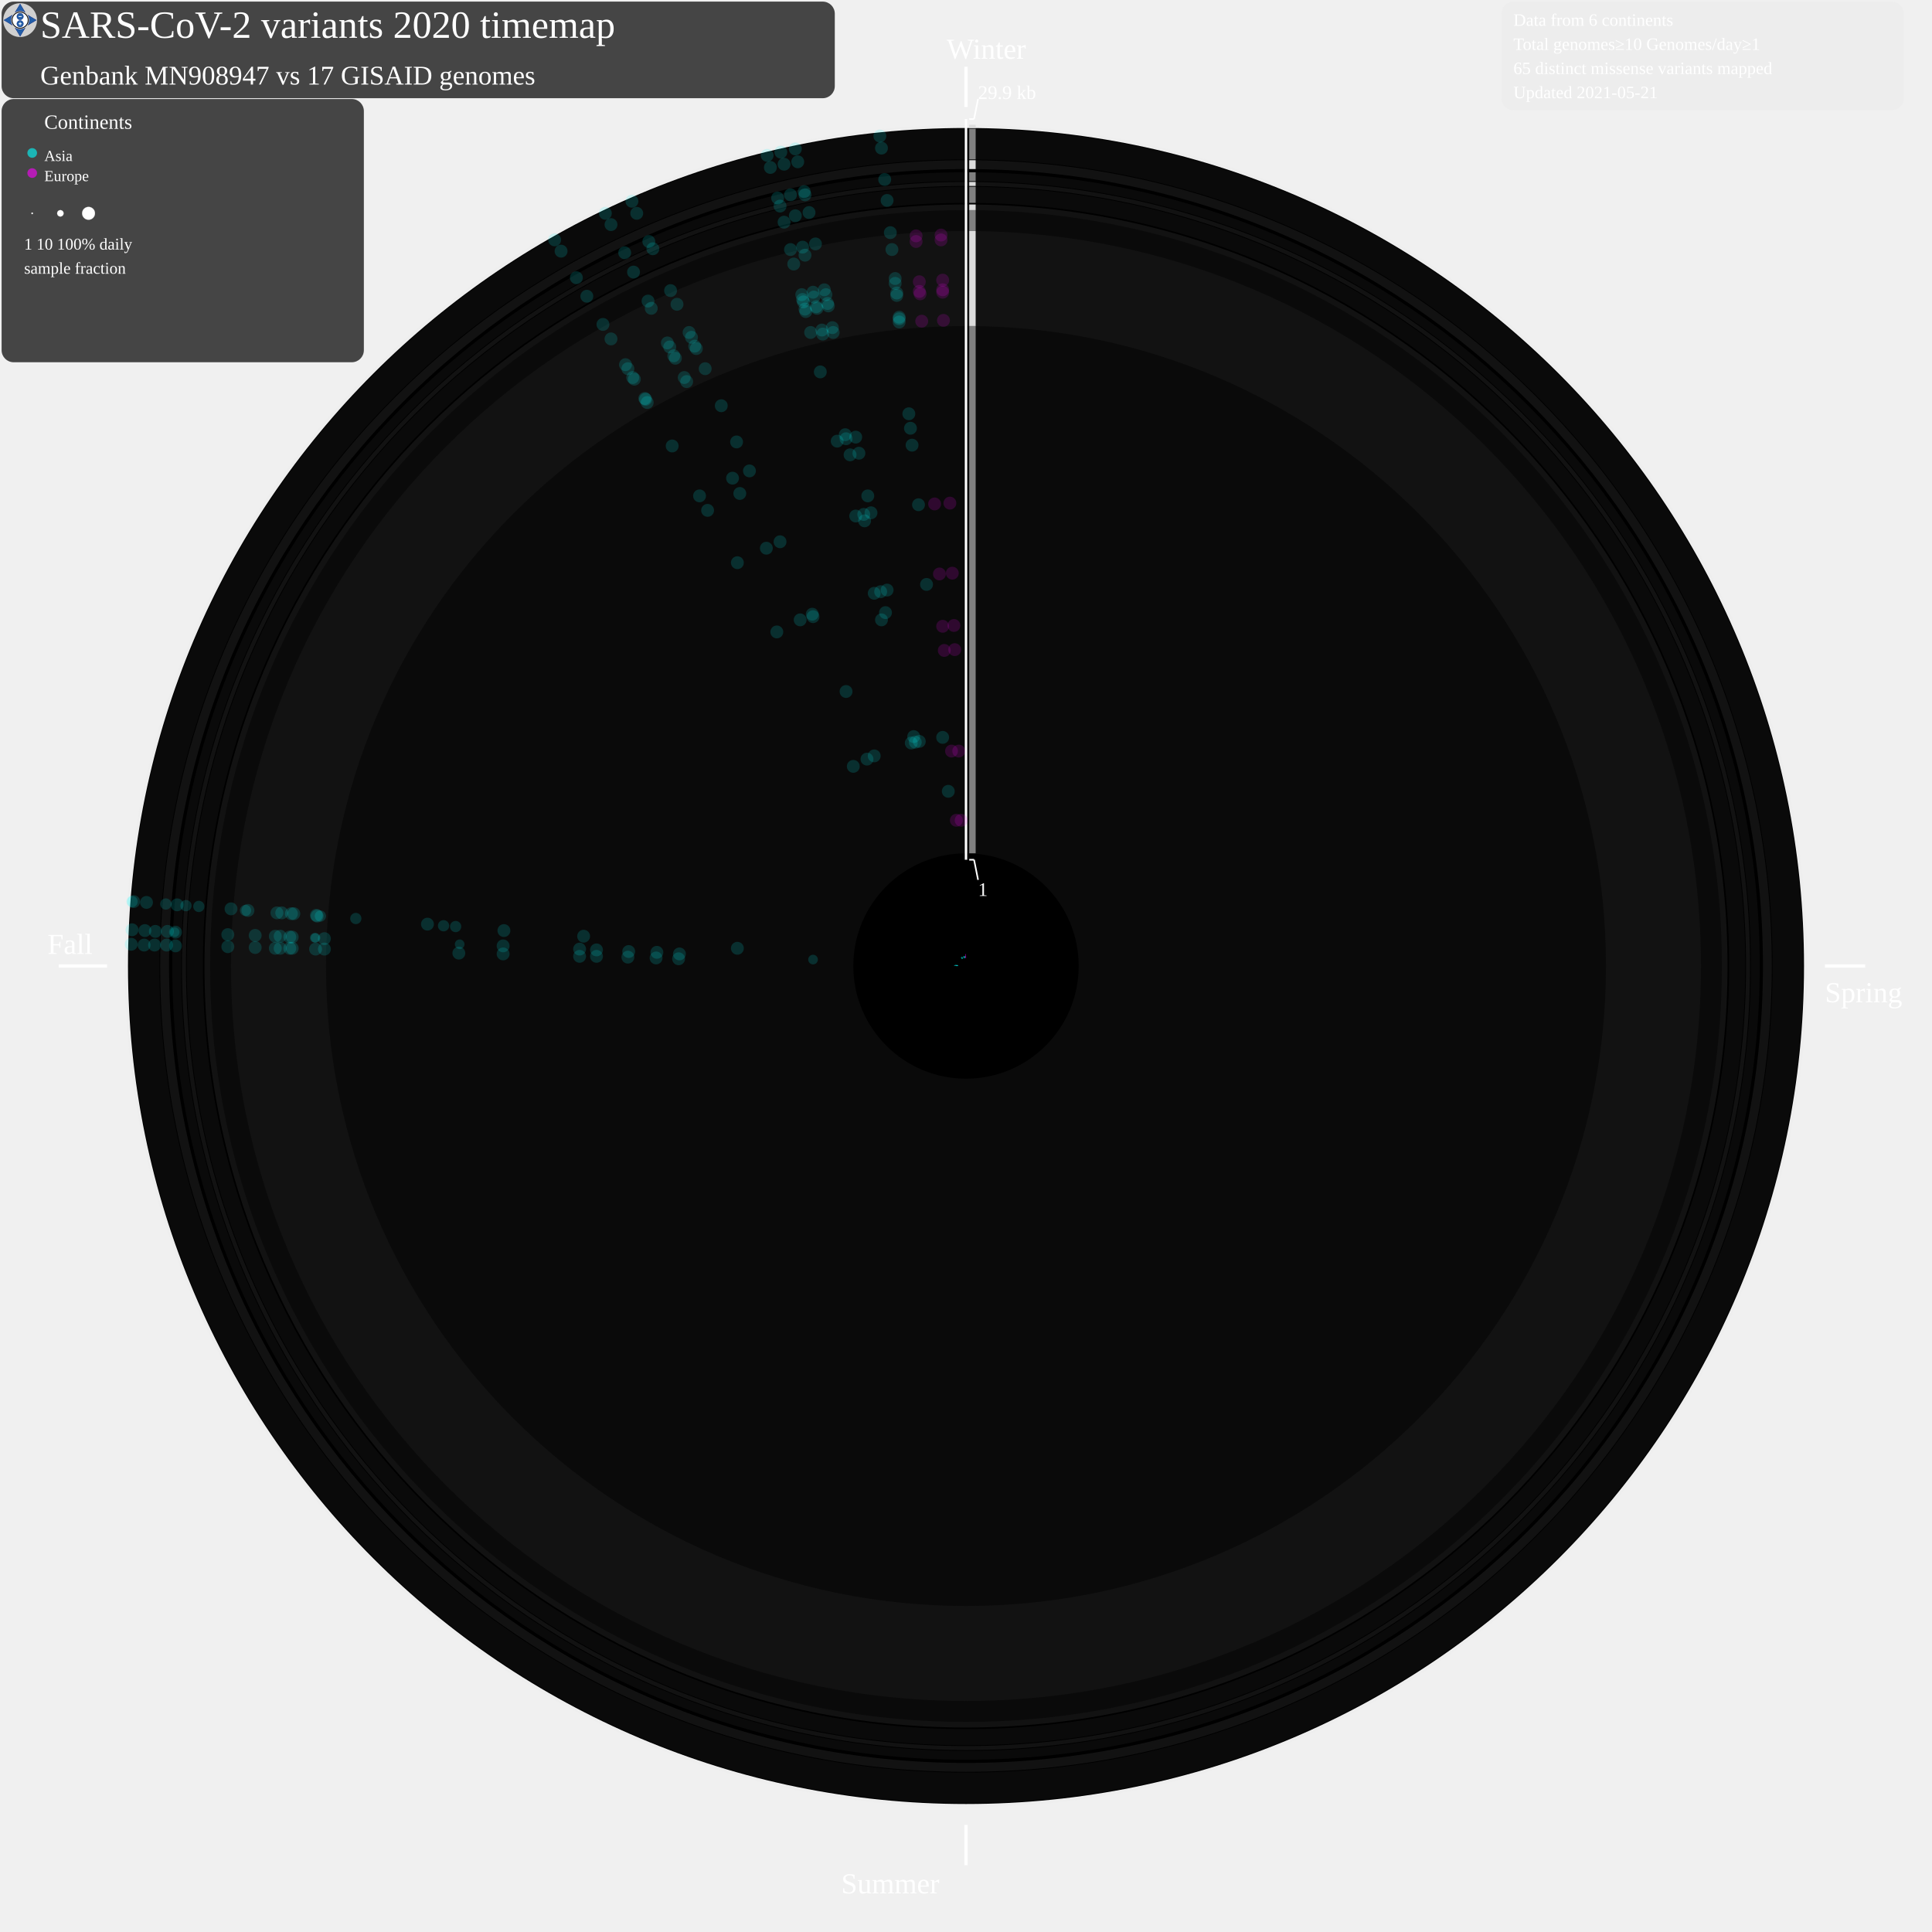
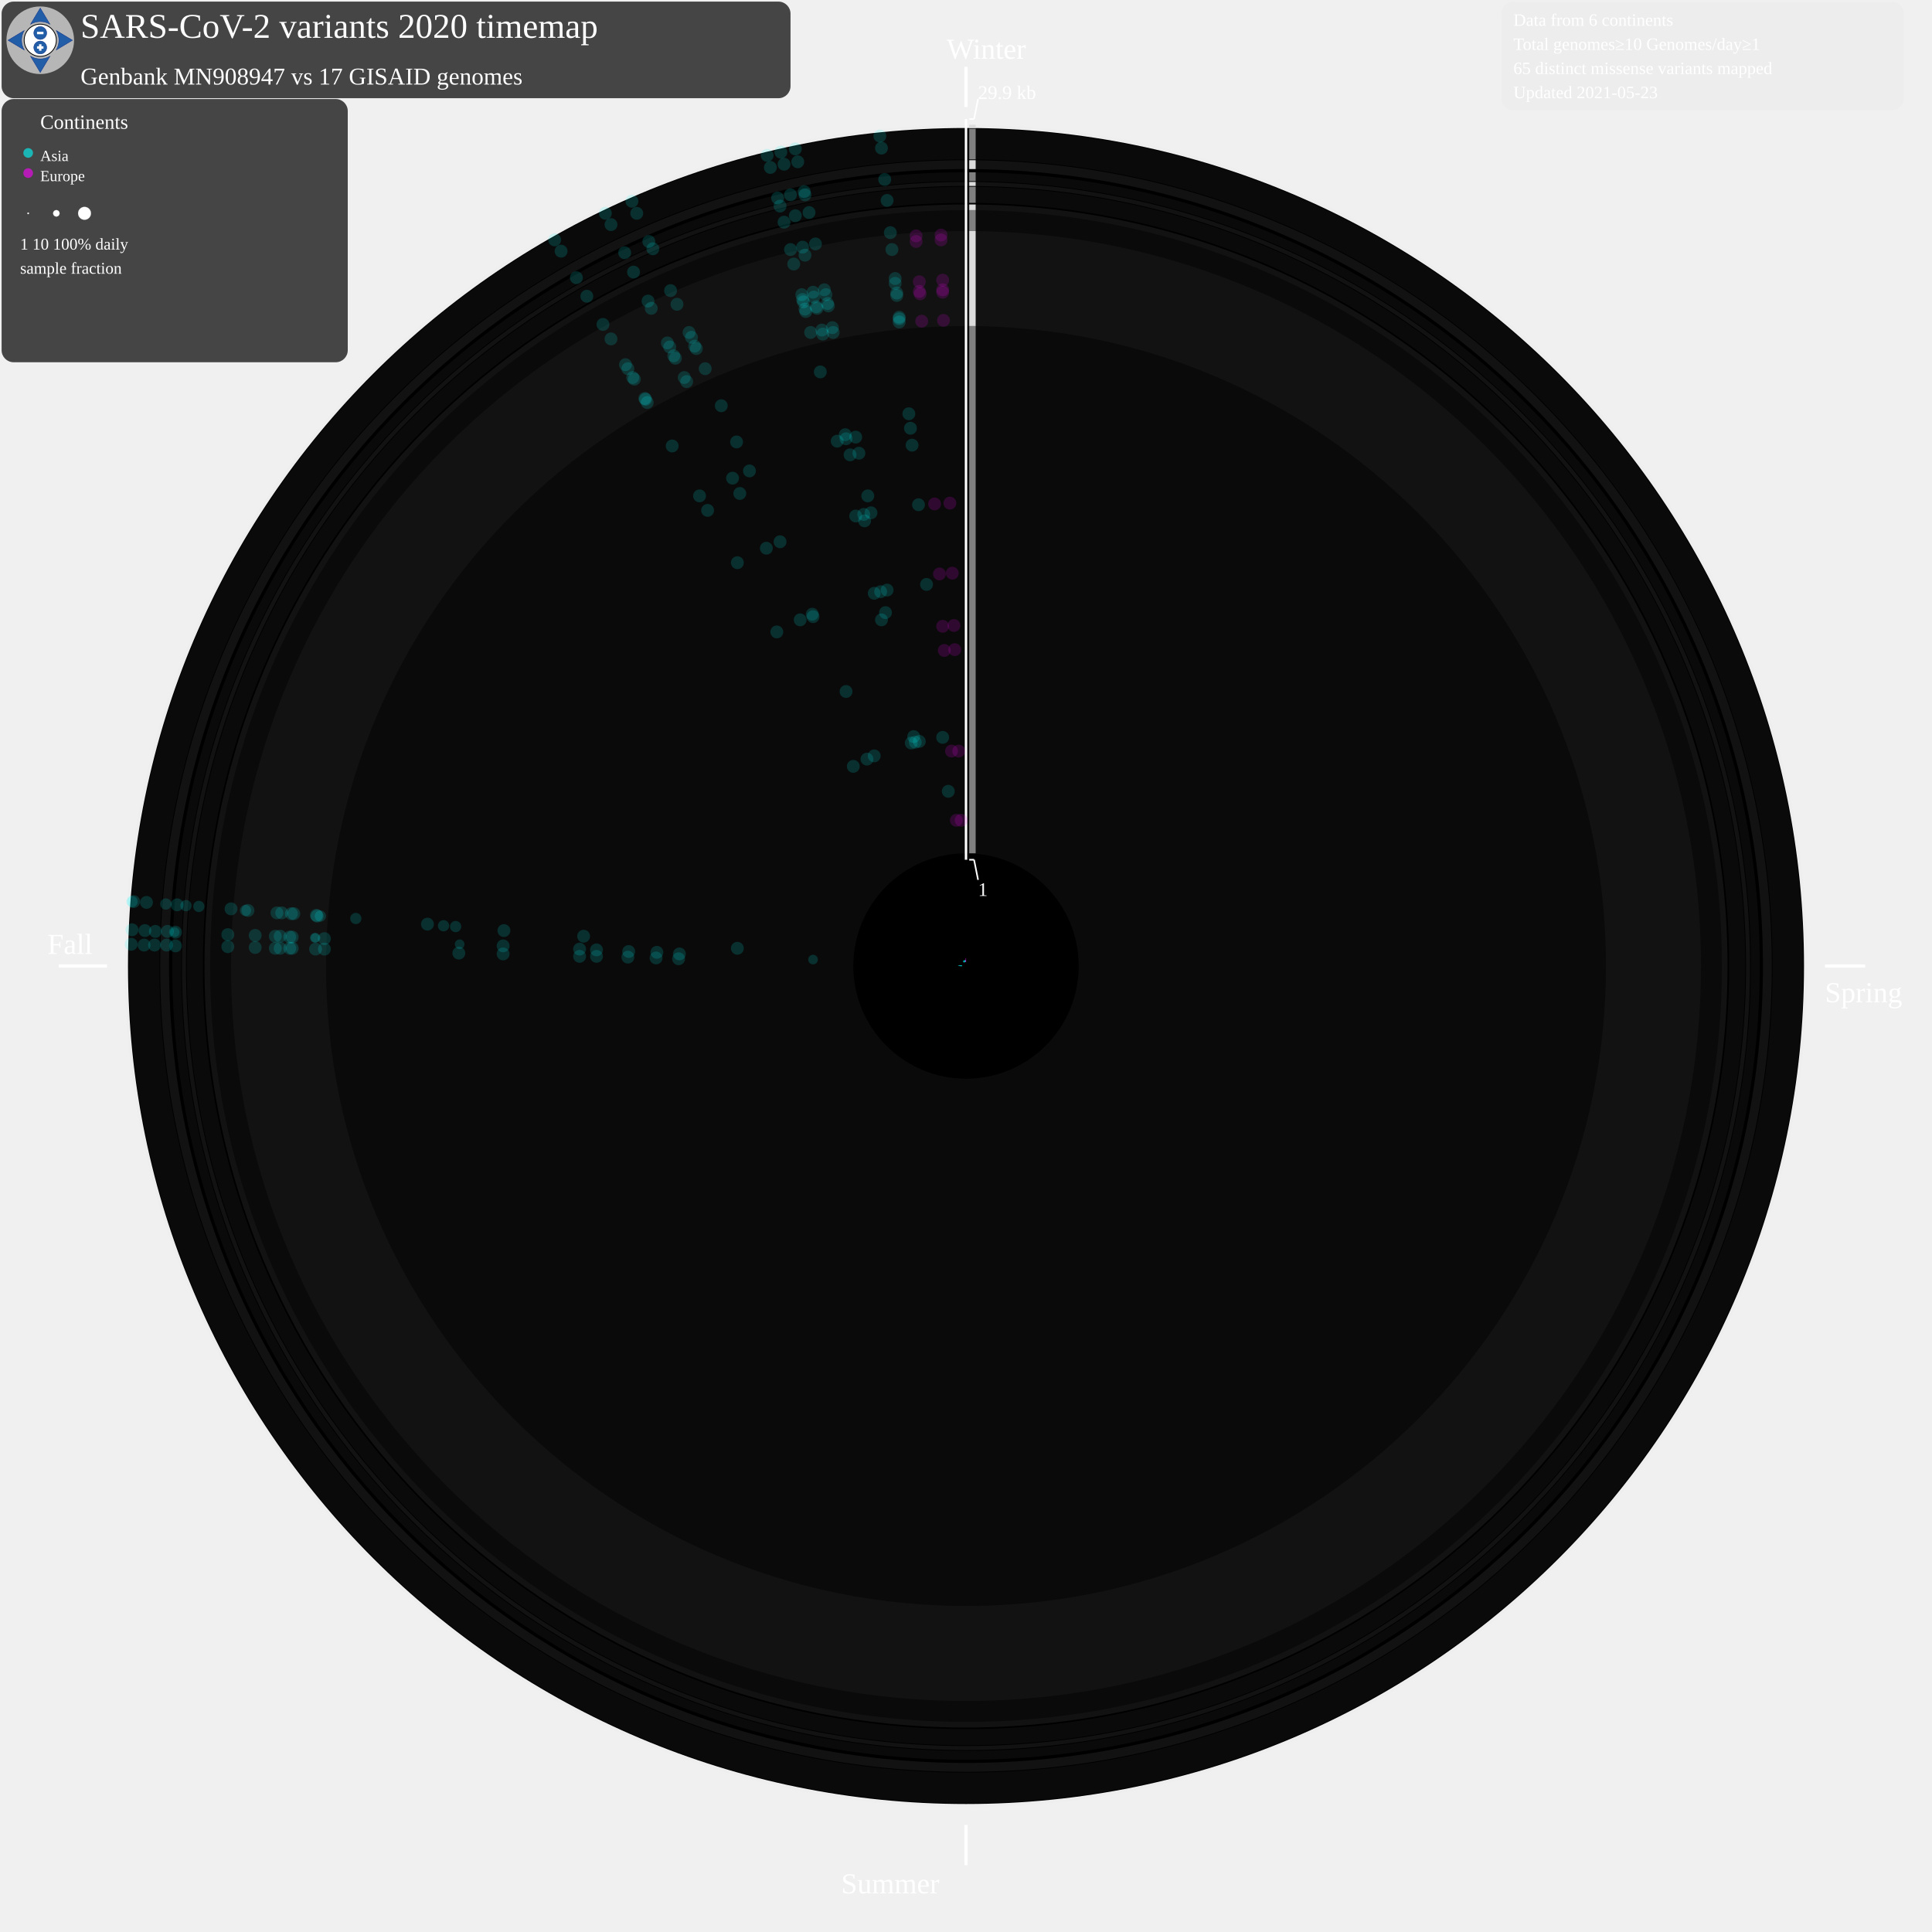
<svg xmlns="http://www.w3.org/2000/svg" width="2400" height="2400" style="background-color:black" viewBox="0 0 2400 2400" id="map-svg">
  <defs>
    <style type="text/css">
	.sb {
	stroke-width:0.8;
	stroke-opacity:50%;
	}
	.compass {
	fill: #fff;
	stroke: #000;
	stroke-width: 1;
	}
	.button {
	fill: #225EA8;
	stroke: #0C2C84;
	stroke-width: 0.5;
	stroke-miterlimit:6;
	stroke-linecap: round;
	}
	.button:hover {
	stroke-width: 1;
	}
	.plus-minus {
	fill: #fff;
	pointer-events: none;
	}
	.cv {
	stroke: none;
	fill-opacity:0.15;
	}
	a:link, a:visited {
	cursor: pointer;
	}
	a:hover, a:active {
	outline: dotted 2px yellow;
	}
	g:hover, g:active {
	outline: dotted 2px yellow;
	}
+ 	.static {
+ 	cursor: not-allowed;
+ 	}
+ 	.draggable, .draggable-group {
+ 	cursor: pointer;
+ 	}
+ 	svg text {
+ 	cursor: default;
+ 	-webkit-user-select: none;
+ 	-moz-user-select: none;
+ 	-ms-user-select: none;
+ 	user-select: none;
+ 	}
	</style>
  </defs>
-   <text font-size="4.0em" x="50" y="47" fill="white">SARS-CoV-2 variants 2020 timemap</text>
-   <g id="matrix-group" transform="matrix(1 0 0 1 0 0)">
+   <text font-size="3.6em" x="100" y="47" fill="white">SARS-CoV-2 variants 2020 timemap</text>
+   <g id="matrix-group" transform="matrix(1 0 0 1 0 0)" class="draggable-group">
    <circle cx="1200" cy="1200" r="1045" style="fill:gainsboro;stroke:black;stroke-width:0;fill-opacity:0.085;" />
    <circle cx="1200" cy="1200" r="1041" style="fill:black;stroke:black;stroke-width:0;fill-opacity:1;" />
    <circle cx="1200" cy="1200" r="1040" style="fill:grey;stroke:black;stroke-width:0;fill-opacity:0.085;" />
    <circle cx="1200" cy="1200" r="1002" style="fill:black;stroke:black;stroke-width:0;fill-opacity:1;" />
    <circle cx="1200" cy="1200" r="1001" style="fill:gainsboro;stroke:black;stroke-width:0;fill-opacity:0.085;" />
    <circle cx="1200" cy="1200" r="990" style="fill:black;stroke:black;stroke-width:0;fill-opacity:1;" />
    <circle cx="1200" cy="1200" r="986" style="fill:grey;stroke:black;stroke-width:0;fill-opacity:0.085;" />
    <circle cx="1200" cy="1200" r="975" style="fill:black;stroke:black;stroke-width:0;fill-opacity:1;" />
    <circle cx="1200" cy="1200" r="974" style="fill:gainsboro;stroke:black;stroke-width:0;fill-opacity:0.085;" />
    <circle cx="1200" cy="1200" r="969" style="fill:black;stroke:black;stroke-width:0;fill-opacity:1;" />
    <circle cx="1200" cy="1200" r="968" style="fill:grey;stroke:black;stroke-width:0;fill-opacity:0.085;" />
    <circle cx="1200" cy="1200" r="948" style="fill:black;stroke:black;stroke-width:0;fill-opacity:1;" />
    <circle cx="1200" cy="1200" r="946" style="fill:gainsboro;stroke:black;stroke-width:0;fill-opacity:0.085;" />
    <circle cx="1200" cy="1200" r="939" style="fill:black;stroke:black;stroke-width:0;fill-opacity:1;" />
    <circle cx="1200" cy="1200" r="939" style="fill:grey;stroke:black;stroke-width:0;fill-opacity:0.085;" />
    <circle cx="1200" cy="1200" r="913" style="fill:black;stroke:black;stroke-width:0;fill-opacity:1;" />
    <circle cx="1200" cy="1200" r="913" style="fill:gainsboro;stroke:black;stroke-width:0;fill-opacity:0.085;" />
    <circle cx="1200" cy="1200" r="795" style="fill:black;stroke:black;stroke-width:0;fill-opacity:1;" />
    <circle cx="1200" cy="1200" r="795" style="fill:grey;stroke:black;stroke-width:0;fill-opacity:0.085;" />
    <circle cx="1200" cy="1200" r="140" style="fill:black;stroke:black;stroke-width:0;fill-opacity:1;" />
    <line x1="1200" y1="82.938" x2="1200" y2="132.938" style="stroke:white;stroke-width:4" />
    <text font-size="3.0em" x="1176" y="72.938" fill="white">Winter</text>
    <line x1="2267" y1="1200" x2="2317" y2="1200" style="stroke:white;stroke-width:4" />
    <text font-size="3.0em" x="2267" y="1245" fill="white">Spring</text>
    <line x1="1200" y1="2267" x2="1200" y2="2317" style="stroke:white;stroke-width:4" />
    <text font-size="3.0em" x="1045" y="2352" fill="white">Summer</text>
    <line x1="133" y1="1200" x2="73" y2="1200" style="stroke:white;stroke-width:4" />
    <text font-size="3.0em" x="59" y="1185" fill="white">Fall</text>
    <g>
      <line x1="1208" y1="1060" x2="1208" y2="405" style="stroke:grey;stroke-width:8" />
    </g>
    <g>
      <line x1="1208" y1="405" x2="1208" y2="287" style="stroke:gainsboro;stroke-width:8" />
    </g>
    <g>
      <line x1="1208" y1="287" x2="1208" y2="261" style="stroke:grey;stroke-width:8" />
    </g>
    <g>
      <line x1="1208" y1="261" x2="1208" y2="254" style="stroke:gainsboro;stroke-width:8" />
    </g>
    <g>
      <line x1="1208" y1="252" x2="1208" y2="232" style="stroke:grey;stroke-width:8" />
    </g>
    <g>
      <line x1="1208" y1="231" x2="1208" y2="226" style="stroke:gainsboro;stroke-width:8" />
    </g>
    <g>
      <line x1="1208" y1="225" x2="1208" y2="214" style="stroke:grey;stroke-width:8" />
    </g>
    <g>
      <line x1="1208" y1="210" x2="1208" y2="199" style="stroke:gainsboro;stroke-width:8" />
    </g>
    <g>
      <line x1="1208" y1="198" x2="1208" y2="160" style="stroke:grey;stroke-width:8" />
    </g>
    <g>
      <line x1="1208" y1="159" x2="1208" y2="155" style="stroke:gainsboro;stroke-width:8" />
    </g>
    <line x1="1200" y1="147.938" x2="1200" y2="1068" style="stroke:white;stroke-width:3" />
    <line x1="1204" y1="147.938" x2="1210" y2="147.938" style="stroke:white;stroke-width:2" />
    <line x1="1210" y1="147.938" x2="1215" y2="122.938" style="stroke:white;stroke-width:2" />
    <line x1="1204" y1="1068" x2="1210" y2="1068" style="stroke:white;stroke-width:2" />
    <line x1="1210" y1="1068" x2="1215" y2="1093" style="stroke:white;stroke-width:2" />
    <text font-size="2.0em" x="1215" y="122.938" fill="white">29.9 kb</text>
    <text font-size="2.0em" x="1215" y="1113" fill="white">1</text>
    <g>
-       <line x1="1190.0" y1="1199.7" x2="1187.6" y2="1199.7" style="stroke:cyan;" class="sb" />
+       <line x1="1195.0" y1="1199.9" x2="1192.6" y2="1199.8" style="stroke:cyan;" class="sb" />
    </g>
    <g>
      <circle cx="843" cy="1191" r="8" style="fill:cyan;" class="cv" />
    </g>
    <g>
      <circle cx="815" cy="1190" r="8" style="fill:cyan;" class="cv" />
    </g>
    <g>
      <circle cx="780" cy="1189" r="8" style="fill:cyan;" class="cv" />
    </g>
    <g>
      <circle cx="741" cy="1188" r="8" style="fill:cyan;" class="cv" />
    </g>
    <g>
      <circle cx="720" cy="1188" r="8" style="fill:cyan;" class="cv" />
    </g>
    <g>
      <circle cx="625" cy="1185" r="8" style="fill:cyan;" class="cv" />
    </g>
    <g>
      <circle cx="570" cy="1184" r="8" style="fill:cyan;" class="cv" />
    </g>
    <g>
      <circle cx="403" cy="1179" r="8" style="fill:cyan;" class="cv" />
    </g>
    <g>
      <circle cx="392" cy="1179" r="8" style="fill:cyan;" class="cv" />
    </g>
    <g>
      <circle cx="363" cy="1178" r="8" style="fill:cyan;" class="cv" />
    </g>
    <g>
      <circle cx="360" cy="1178" r="8" style="fill:cyan;" class="cv" />
    </g>
    <g>
      <circle cx="348" cy="1178" r="8" style="fill:cyan;" class="cv" />
    </g>
    <g>
      <circle cx="342" cy="1178" r="8" style="fill:cyan;" class="cv" />
    </g>
    <g>
      <circle cx="317" cy="1177" r="8" style="fill:cyan;" class="cv" />
    </g>
    <g>
      <circle cx="283" cy="1176" r="8" style="fill:cyan;" class="cv" />
    </g>
    <g>
      <circle cx="218" cy="1175" r="8" style="fill:cyan;" class="cv" />
    </g>
    <g>
      <circle cx="207" cy="1174" r="8" style="fill:cyan;" class="cv" />
    </g>
    <g>
      <circle cx="192" cy="1174" r="8" style="fill:cyan;" class="cv" />
    </g>
    <g>
      <circle cx="179" cy="1174" r="8" style="fill:cyan;" class="cv" />
    </g>
    <g>
      <circle cx="163" cy="1173" r="8" style="fill:cyan;" class="cv" />
    </g>
    <g>
-       <line x1="1190.0" y1="1199.6" x2="1185.2" y2="1199.4" style="stroke:cyan;" class="sb" />
+       <line x1="1195.0" y1="1199.8" x2="1190.2" y2="1199.6" style="stroke:cyan;" class="sb" />
    </g>
    <g>
      <circle cx="1010" cy="1192" r="6" style="fill:cyan;" class="cv" />
    </g>
    <g>
      <circle cx="844" cy="1185" r="8" style="fill:cyan;" class="cv" />
    </g>
    <g>
      <circle cx="816" cy="1183" r="8" style="fill:cyan;" class="cv" />
    </g>
    <g>
      <circle cx="781" cy="1182" r="8" style="fill:cyan;" class="cv" />
    </g>
    <g>
      <circle cx="741" cy="1180" r="8" style="fill:cyan;" class="cv" />
    </g>
    <g>
      <circle cx="720" cy="1179" r="8" style="fill:cyan;" class="cv" />
    </g>
    <g>
      <circle cx="625" cy="1175" r="8" style="fill:cyan;" class="cv" />
    </g>
    <g>
      <circle cx="571" cy="1173" r="6" style="fill:cyan;" class="cv" />
    </g>
    <g>
      <circle cx="403" cy="1166" r="8" style="fill:cyan;" class="cv" />
    </g>
    <g>
      <circle cx="392" cy="1165" r="6" style="fill:cyan;" class="cv" />
    </g>
    <g>
      <circle cx="391" cy="1165" r="6" style="fill:cyan;" class="cv" />
    </g>
    <g>
      <circle cx="363" cy="1164" r="8" style="fill:cyan;" class="cv" />
    </g>
    <g>
      <circle cx="360" cy="1164" r="8" style="fill:cyan;" class="cv" />
    </g>
    <g>
      <circle cx="348" cy="1163" r="8" style="fill:cyan;" class="cv" />
    </g>
    <g>
      <circle cx="342" cy="1163" r="8" style="fill:cyan;" class="cv" />
    </g>
    <g>
      <circle cx="317" cy="1162" r="8" style="fill:cyan;" class="cv" />
    </g>
    <g>
      <circle cx="283" cy="1161" r="8" style="fill:cyan;" class="cv" />
    </g>
    <g>
      <circle cx="218" cy="1158" r="8" style="fill:cyan;" class="cv" />
    </g>
    <g>
      <circle cx="217" cy="1158" r="6" style="fill:cyan;" class="cv" />
    </g>
    <g>
      <circle cx="208" cy="1157" r="8" style="fill:cyan;" class="cv" />
    </g>
    <g>
      <circle cx="193" cy="1157" r="8" style="fill:cyan;" class="cv" />
    </g>
    <g>
      <circle cx="180" cy="1156" r="8" style="fill:cyan;" class="cv" />
    </g>
    <g>
      <circle cx="164" cy="1155" r="8" style="fill:cyan;" class="cv" />
    </g>
    <g>
-       <line x1="1190.0" y1="1199.2" x2="1186.2" y2="1198.9" style="stroke:cyan;" class="sb" />
+       <line x1="1195.0" y1="1199.6" x2="1191.2" y2="1199.3" style="stroke:cyan;" class="sb" />
    </g>
    <g>
      <circle cx="916" cy="1178" r="8" style="fill:cyan;" class="cv" />
    </g>
    <g>
      <circle cx="725" cy="1163" r="8" style="fill:cyan;" class="cv" />
    </g>
    <g>
      <circle cx="626" cy="1156" r="8" style="fill:cyan;" class="cv" />
    </g>
    <g>
      <circle cx="566" cy="1151" r="7" style="fill:cyan;" class="cv" />
    </g>
    <g>
      <circle cx="551" cy="1150" r="7" style="fill:cyan;" class="cv" />
    </g>
    <g>
      <circle cx="531" cy="1148" r="8" style="fill:cyan;" class="cv" />
    </g>
    <g>
      <circle cx="442" cy="1141" r="7" style="fill:cyan;" class="cv" />
    </g>
    <g>
      <circle cx="398" cy="1138" r="7" style="fill:cyan;" class="cv" />
    </g>
    <g>
      <circle cx="394" cy="1138" r="8" style="fill:cyan;" class="cv" />
    </g>
    <g>
      <circle cx="393" cy="1137" r="8" style="fill:cyan;" class="cv" />
    </g>
    <g>
      <circle cx="365" cy="1135" r="8" style="fill:cyan;" class="cv" />
    </g>
    <g>
      <circle cx="362" cy="1135" r="8" style="fill:cyan;" class="cv" />
    </g>
    <g>
      <circle cx="350" cy="1134" r="8" style="fill:cyan;" class="cv" />
    </g>
    <g>
      <circle cx="344" cy="1134" r="8" style="fill:cyan;" class="cv" />
    </g>
    <g>
      <circle cx="308" cy="1131" r="8" style="fill:cyan;" class="cv" />
    </g>
    <g>
      <circle cx="305" cy="1131" r="7" style="fill:cyan;" class="cv" />
    </g>
    <g>
      <circle cx="287" cy="1129" r="8" style="fill:cyan;" class="cv" />
    </g>
    <g>
      <circle cx="247" cy="1126" r="7" style="fill:cyan;" class="cv" />
    </g>
    <g>
      <circle cx="231" cy="1125" r="7" style="fill:cyan;" class="cv" />
    </g>
    <g>
      <circle cx="220" cy="1124" r="8" style="fill:cyan;" class="cv" />
    </g>
    <g>
      <circle cx="206" cy="1123" r="7" style="fill:cyan;" class="cv" />
    </g>
    <g>
      <circle cx="182" cy="1121" r="8" style="fill:cyan;" class="cv" />
    </g>
    <g>
      <circle cx="166" cy="1120" r="8" style="fill:cyan;" class="cv" />
    </g>
    <g>
      <circle cx="164" cy="1120" r="7" style="fill:cyan;" class="cv" />
    </g>
    <g>
-       <line x1="1195.1" y1="1191.3" x2="1193.9" y2="1189.2" style="stroke:cyan;" class="sb" />
+       <line x1="1197.5" y1="1195.6" x2="1196.4" y2="1193.6" style="stroke:cyan;" class="sb" />
    </g>
    <g>
      <circle cx="1060" cy="952" r="8" style="fill:cyan;" class="cv" />
    </g>
    <g>
      <circle cx="965" cy="785" r="8" style="fill:cyan;" class="cv" />
    </g>
    <g>
      <circle cx="916" cy="699" r="8" style="fill:cyan;" class="cv" />
    </g>
    <g>
      <circle cx="879" cy="634" r="8" style="fill:cyan;" class="cv" />
    </g>
    <g>
      <circle cx="869" cy="616" r="8" style="fill:cyan;" class="cv" />
    </g>
    <g>
      <circle cx="835" cy="554" r="8" style="fill:cyan;" class="cv" />
    </g>
    <g>
      <circle cx="804" cy="500" r="8" style="fill:cyan;" class="cv" />
    </g>
    <g>
      <circle cx="802" cy="496" r="8" style="fill:cyan;" class="cv" />
    </g>
    <g>
      <circle cx="801" cy="495" r="8" style="fill:cyan;" class="cv" />
    </g>
    <g>
      <circle cx="788" cy="471" r="8" style="fill:cyan;" class="cv" />
    </g>
    <g>
      <circle cx="786" cy="469" r="8" style="fill:cyan;" class="cv" />
    </g>
    <g>
      <circle cx="780" cy="458" r="8" style="fill:cyan;" class="cv" />
    </g>
    <g>
      <circle cx="777" cy="453" r="8" style="fill:cyan;" class="cv" />
    </g>
    <g>
      <circle cx="759" cy="421" r="8" style="fill:cyan;" class="cv" />
    </g>
    <g>
      <circle cx="749" cy="403" r="8" style="fill:cyan;" class="cv" />
    </g>
    <g>
      <circle cx="729" cy="368" r="8" style="fill:cyan;" class="cv" />
    </g>
    <g>
      <circle cx="716" cy="345" r="8" style="fill:cyan;" class="cv" />
    </g>
    <g>
      <circle cx="697" cy="312" r="8" style="fill:cyan;" class="cv" />
    </g>
    <g>
      <circle cx="689" cy="298" r="8" style="fill:cyan;" class="cv" />
    </g>
    <g>
-       <line x1="1195.7" y1="1191.0" x2="1194.6" y2="1188.8" style="stroke:cyan;" class="sb" />
+       <line x1="1197.8" y1="1195.5" x2="1196.8" y2="1193.3" style="stroke:cyan;" class="sb" />
    </g>
    <g>
      <circle cx="1077" cy="943" r="8" style="fill:cyan;" class="cv" />
    </g>
    <g>
      <circle cx="994" cy="770" r="8" style="fill:cyan;" class="cv" />
    </g>
    <g>
      <circle cx="952" cy="681" r="8" style="fill:cyan;" class="cv" />
    </g>
    <g>
      <circle cx="919" cy="613" r="8" style="fill:cyan;" class="cv" />
    </g>
    <g>
      <circle cx="910" cy="594" r="8" style="fill:cyan;" class="cv" />
    </g>
    <g>
      <circle cx="853" cy="474" r="8" style="fill:cyan;" class="cv" />
    </g>
    <g>
      <circle cx="850" cy="469" r="8" style="fill:cyan;" class="cv" />
    </g>
    <g>
      <circle cx="839" cy="445" r="8" style="fill:cyan;" class="cv" />
    </g>
    <g>
      <circle cx="837" cy="442" r="8" style="fill:cyan;" class="cv" />
    </g>
    <g>
      <circle cx="832" cy="431" r="8" style="fill:cyan;" class="cv" />
    </g>
    <g>
      <circle cx="829" cy="426" r="8" style="fill:cyan;" class="cv" />
    </g>
    <g>
      <circle cx="809" cy="383" r="8" style="fill:cyan;" class="cv" />
    </g>
    <g>
      <circle cx="805" cy="374" r="8" style="fill:cyan;" class="cv" />
    </g>
    <g>
      <circle cx="787" cy="338" r="8" style="fill:cyan;" class="cv" />
    </g>
    <g>
      <circle cx="776" cy="314" r="8" style="fill:cyan;" class="cv" />
    </g>
    <g>
      <circle cx="759" cy="279" r="8" style="fill:cyan;" class="cv" />
    </g>
    <g>
      <circle cx="752" cy="265" r="8" style="fill:cyan;" class="cv" />
    </g>
    <g>
-       <line x1="1196.0" y1="1190.8" x2="1195.0" y2="1188.6" style="stroke:cyan;" class="sb" />
+       <line x1="1198.0" y1="1195.4" x2="1197.0" y2="1193.2" style="stroke:cyan;" class="sb" />
    </g>
    <g>
      <circle cx="1086" cy="939" r="8" style="fill:cyan;" class="cv" />
    </g>
    <g>
      <circle cx="1051" cy="859" r="8" style="fill:cyan;" class="cv" />
    </g>
    <g>
      <circle cx="1010" cy="766" r="8" style="fill:cyan;" class="cv" />
    </g>
    <g>
      <circle cx="1009" cy="763" r="8" style="fill:cyan;" class="cv" />
    </g>
    <g>
      <circle cx="969" cy="673" r="8" style="fill:cyan;" class="cv" />
    </g>
    <g>
      <circle cx="931" cy="585" r="8" style="fill:cyan;" class="cv" />
    </g>
    <g>
      <circle cx="915" cy="549" r="8" style="fill:cyan;" class="cv" />
    </g>
    <g>
      <circle cx="896" cy="504" r="8" style="fill:cyan;" class="cv" />
    </g>
    <g>
      <circle cx="876" cy="458" r="8" style="fill:cyan;" class="cv" />
    </g>
    <g>
      <circle cx="865" cy="433" r="8" style="fill:cyan;" class="cv" />
    </g>
    <g>
      <circle cx="863" cy="430" r="8" style="fill:cyan;" class="cv" />
    </g>
    <g>
      <circle cx="859" cy="419" r="8" style="fill:cyan;" class="cv" />
    </g>
    <g>
      <circle cx="856" cy="413" r="8" style="fill:cyan;" class="cv" />
    </g>
    <g>
      <circle cx="841" cy="378" r="8" style="fill:cyan;" class="cv" />
    </g>
    <g>
      <circle cx="833" cy="361" r="8" style="fill:cyan;" class="cv" />
    </g>
    <g>
      <circle cx="811" cy="309" r="8" style="fill:cyan;" class="cv" />
    </g>
    <g>
      <circle cx="806" cy="300" r="8" style="fill:cyan;" class="cv" />
    </g>
    <g>
      <circle cx="791" cy="265" r="8" style="fill:cyan;" class="cv" />
    </g>
    <g>
      <circle cx="785" cy="250" r="8" style="fill:cyan;" class="cv" />
    </g>
    <g>
-       <line x1="1197.6" y1="1190.3" x2="1197.0" y2="1187.9" style="stroke:cyan;" class="sb" />
+       <line x1="1198.8" y1="1195.1" x2="1198.2" y2="1192.8" style="stroke:cyan;" class="sb" />
    </g>
    <g>
      <circle cx="1132" cy="923" r="8" style="fill:cyan;" class="cv" />
    </g>
    <g>
      <circle cx="1095" cy="770" r="8" style="fill:cyan;" class="cv" />
    </g>
    <g>
      <circle cx="1086" cy="737" r="8" style="fill:cyan;" class="cv" />
    </g>
    <g>
      <circle cx="1063" cy="641" r="8" style="fill:cyan;" class="cv" />
    </g>
    <g>
      <circle cx="1040" cy="548" r="8" style="fill:cyan;" class="cv" />
    </g>
    <g>
      <circle cx="1019" cy="462" r="8" style="fill:cyan;" class="cv" />
    </g>
    <g>
      <circle cx="1007" cy="413" r="8" style="fill:cyan;" class="cv" />
    </g>
    <g>
      <circle cx="1001" cy="387" r="8" style="fill:cyan;" class="cv" />
    </g>
    <g>
      <circle cx="1000" cy="384" r="8" style="fill:cyan;" class="cv" />
    </g>
    <g>
      <circle cx="998" cy="375" r="8" style="fill:cyan;" class="cv" />
    </g>
    <g>
      <circle cx="997" cy="372" r="8" style="fill:cyan;" class="cv" />
    </g>
    <g>
      <circle cx="996" cy="366" r="8" style="fill:cyan;" class="cv" />
    </g>
    <g>
      <circle cx="986" cy="328" r="8" style="fill:cyan;" class="cv" />
    </g>
    <g>
      <circle cx="982" cy="310" r="8" style="fill:cyan;" class="cv" />
    </g>
    <g>
      <circle cx="974" cy="276" r="8" style="fill:cyan;" class="cv" />
    </g>
    <g>
      <circle cx="969" cy="256" r="8" style="fill:cyan;" class="cv" />
    </g>
    <g>
      <circle cx="966" cy="246" r="8" style="fill:cyan;" class="cv" />
    </g>
    <g>
      <circle cx="957" cy="208" r="8" style="fill:cyan;" class="cv" />
    </g>
    <g>
      <circle cx="953" cy="193" r="8" style="fill:cyan;" class="cv" />
    </g>
    <g>
-       <line x1="1197.8" y1="1190.2" x2="1197.3" y2="1187.9" style="stroke:cyan;" class="sb" />
+       <line x1="1198.9" y1="1195.1" x2="1198.4" y2="1192.8" style="stroke:cyan;" class="sb" />
    </g>
    <g>
      <circle cx="1137" cy="922" r="8" style="fill:cyan;" class="cv" />
    </g>
    <g>
      <circle cx="1135" cy="915" r="8" style="fill:cyan;" class="cv" />
    </g>
    <g>
      <circle cx="1100" cy="761" r="8" style="fill:cyan;" class="cv" />
    </g>
    <g>
      <circle cx="1094" cy="735" r="8" style="fill:cyan;" class="cv" />
    </g>
    <g>
      <circle cx="1074" cy="647" r="8" style="fill:cyan;" class="cv" />
    </g>
    <g>
      <circle cx="1073" cy="639" r="8" style="fill:cyan;" class="cv" />
    </g>
    <g>
      <circle cx="1056" cy="565" r="8" style="fill:cyan;" class="cv" />
    </g>
    <g>
      <circle cx="1051" cy="545" r="8" style="fill:cyan;" class="cv" />
    </g>
    <g>
      <circle cx="1050" cy="540" r="8" style="fill:cyan;" class="cv" />
    </g>
    <g>
      <circle cx="1022" cy="415" r="8" style="fill:cyan;" class="cv" />
    </g>
    <g>
      <circle cx="1021" cy="410" r="8" style="fill:cyan;" class="cv" />
    </g>
    <g>
      <circle cx="1015" cy="383" r="8" style="fill:cyan;" class="cv" />
    </g>
    <g>
      <circle cx="1014" cy="381" r="8" style="fill:cyan;" class="cv" />
    </g>
    <g>
      <circle cx="1011" cy="369" r="8" style="fill:cyan;" class="cv" />
    </g>
    <g>
      <circle cx="1010" cy="363" r="8" style="fill:cyan;" class="cv" />
    </g>
    <g>
      <circle cx="1000" cy="317" r="8" style="fill:cyan;" class="cv" />
    </g>
    <g>
      <circle cx="997" cy="307" r="8" style="fill:cyan;" class="cv" />
    </g>
    <g>
      <circle cx="988" cy="268" r="8" style="fill:cyan;" class="cv" />
    </g>
    <g>
      <circle cx="982" cy="242" r="8" style="fill:cyan;" class="cv" />
    </g>
    <g>
      <circle cx="974" cy="204" r="8" style="fill:cyan;" class="cv" />
    </g>
    <g>
      <circle cx="970" cy="189" r="8" style="fill:cyan;" class="cv" />
    </g>
    <g>
-       <line x1="1198.0" y1="1190.2" x2="1197.5" y2="1187.9" style="stroke:cyan;" class="sb" />
+       <line x1="1199.0" y1="1195.1" x2="1198.5" y2="1192.7" style="stroke:cyan;" class="sb" />
    </g>
    <g>
      <circle cx="1142" cy="921" r="8" style="fill:cyan;" class="cv" />
    </g>
    <g>
      <circle cx="1102" cy="733" r="8" style="fill:cyan;" class="cv" />
    </g>
    <g>
      <circle cx="1082" cy="637" r="8" style="fill:cyan;" class="cv" />
    </g>
    <g>
      <circle cx="1078" cy="616" r="8" style="fill:cyan;" class="cv" />
    </g>
    <g>
      <circle cx="1067" cy="563" r="8" style="fill:cyan;" class="cv" />
    </g>
    <g>
      <circle cx="1063" cy="543" r="8" style="fill:cyan;" class="cv" />
    </g>
    <g>
      <circle cx="1035" cy="413" r="8" style="fill:cyan;" class="cv" />
    </g>
    <g>
      <circle cx="1034" cy="407" r="8" style="fill:cyan;" class="cv" />
    </g>
    <g>
      <circle cx="1029" cy="380" r="8" style="fill:cyan;" class="cv" />
    </g>
    <g>
      <circle cx="1028" cy="377" r="8" style="fill:cyan;" class="cv" />
    </g>
    <g>
      <circle cx="1026" cy="366" r="8" style="fill:cyan;" class="cv" />
    </g>
    <g>
      <circle cx="1024" cy="360" r="8" style="fill:cyan;" class="cv" />
    </g>
    <g>
      <circle cx="1013" cy="303" r="8" style="fill:cyan;" class="cv" />
    </g>
    <g>
      <circle cx="1005" cy="264" r="8" style="fill:cyan;" class="cv" />
    </g>
    <g>
      <circle cx="1000" cy="242" r="8" style="fill:cyan;" class="cv" />
    </g>
    <g>
      <circle cx="999" cy="238" r="8" style="fill:cyan;" class="cv" />
    </g>
    <g>
      <circle cx="991" cy="201" r="8" style="fill:cyan;" class="cv" />
    </g>
    <g>
      <circle cx="988" cy="185" r="8" style="fill:cyan;" class="cv" />
    </g>
    <g>
-       <line x1="1199.0" y1="1190.1" x2="1198.7" y2="1187.7" style="stroke:cyan;" class="sb" />
+       <line x1="1199.5" y1="1195.0" x2="1199.2" y2="1192.6" style="stroke:cyan;" class="sb" />
    </g>
    <g>
      <circle cx="1178" cy="983" r="8" style="fill:cyan;" class="cv" />
    </g>
    <g>
      <circle cx="1171" cy="916" r="8" style="fill:cyan;" class="cv" />
    </g>
    <g>
      <circle cx="1151" cy="726" r="8" style="fill:cyan;" class="cv" />
    </g>
    <g>
      <circle cx="1141" cy="627" r="8" style="fill:cyan;" class="cv" />
    </g>
    <g>
      <circle cx="1133" cy="553" r="8" style="fill:cyan;" class="cv" />
    </g>
    <g>
      <circle cx="1131" cy="532" r="8" style="fill:cyan;" class="cv" />
    </g>
    <g>
      <circle cx="1129" cy="514" r="8" style="fill:cyan;" class="cv" />
    </g>
    <g>
      <circle cx="1117" cy="400" r="8" style="fill:cyan;" class="cv" />
    </g>
    <g>
      <circle cx="1117" cy="396" r="8" style="fill:cyan;" class="cv" />
    </g>
    <g>
      <circle cx="1117" cy="394" r="8" style="fill:cyan;" class="cv" />
    </g>
    <g>
      <circle cx="1114" cy="367" r="8" style="fill:cyan;" class="cv" />
    </g>
    <g>
      <circle cx="1114" cy="364" r="8" style="fill:cyan;" class="cv" />
    </g>
    <g>
      <circle cx="1112" cy="352" r="8" style="fill:cyan;" class="cv" />
    </g>
    <g>
      <circle cx="1112" cy="346" r="8" style="fill:cyan;" class="cv" />
    </g>
    <g>
      <circle cx="1108" cy="310" r="8" style="fill:cyan;" class="cv" />
    </g>
    <g>
      <circle cx="1106" cy="289" r="8" style="fill:cyan;" class="cv" />
    </g>
    <g>
      <circle cx="1102" cy="249" r="8" style="fill:cyan;" class="cv" />
    </g>
    <g>
      <circle cx="1099" cy="223" r="8" style="fill:cyan;" class="cv" />
    </g>
    <g>
      <circle cx="1095" cy="184" r="8" style="fill:cyan;" class="cv" />
    </g>
    <g>
      <circle cx="1093" cy="169" r="8" style="fill:cyan;" class="cv" />
    </g>
    <g>
-       <line x1="1199.3" y1="1190.0" x2="1199.1" y2="1187.6" style="stroke:fuchsia;" class="sb" />
+       <line x1="1199.7" y1="1195.0" x2="1199.5" y2="1192.6" style="stroke:fuchsia;" class="sb" />
    </g>
    <g>
      <circle cx="1188" cy="1019" r="8" style="fill:fuchsia;" class="cv" />
    </g>
    <g>
      <circle cx="1182" cy="933" r="8" style="fill:fuchsia;" class="cv" />
    </g>
    <g>
      <circle cx="1173" cy="808" r="8" style="fill:fuchsia;" class="cv" />
    </g>
    <g>
      <circle cx="1171" cy="778" r="8" style="fill:fuchsia;" class="cv" />
    </g>
    <g>
      <circle cx="1167" cy="713" r="8" style="fill:fuchsia;" class="cv" />
    </g>
    <g>
      <circle cx="1161" cy="626" r="8" style="fill:fuchsia;" class="cv" />
    </g>
    <g>
      <circle cx="1145" cy="399" r="8" style="fill:fuchsia;" class="cv" />
    </g>
    <g>
      <circle cx="1143" cy="365" r="8" style="fill:fuchsia;" class="cv" />
    </g>
    <g>
      <circle cx="1142" cy="362" r="8" style="fill:fuchsia;" class="cv" />
    </g>
    <g>
      <circle cx="1142" cy="350" r="8" style="fill:fuchsia;" class="cv" />
    </g>
    <g>
      <circle cx="1138" cy="300" r="8" style="fill:fuchsia;" class="cv" />
    </g>
    <g>
      <circle cx="1138" cy="293" r="8" style="fill:fuchsia;" class="cv" />
    </g>
    <g>
-       <line x1="1199.7" y1="1190.0" x2="1199.5" y2="1185.2" style="stroke:fuchsia;" class="sb" />
+       <line x1="1199.8" y1="1195.0" x2="1199.7" y2="1190.2" style="stroke:fuchsia;" class="sb" />
    </g>
    <g>
      <circle cx="1194" cy="1019" r="8" style="fill:fuchsia;" class="cv" />
    </g>
    <g>
      <circle cx="1191" cy="933" r="8" style="fill:fuchsia;" class="cv" />
    </g>
    <g>
      <circle cx="1186" cy="807" r="8" style="fill:fuchsia;" class="cv" />
    </g>
    <g>
      <circle cx="1185" cy="777" r="8" style="fill:fuchsia;" class="cv" />
    </g>
    <g>
      <circle cx="1183" cy="712" r="8" style="fill:fuchsia;" class="cv" />
    </g>
    <g>
      <circle cx="1180" cy="625" r="8" style="fill:fuchsia;" class="cv" />
    </g>
    <g>
      <circle cx="1172" cy="398" r="8" style="fill:fuchsia;" class="cv" />
    </g>
    <g>
      <circle cx="1171" cy="363" r="8" style="fill:fuchsia;" class="cv" />
    </g>
    <g>
      <circle cx="1171" cy="360" r="8" style="fill:fuchsia;" class="cv" />
    </g>
    <g>
      <circle cx="1171" cy="348" r="8" style="fill:fuchsia;" class="cv" />
    </g>
    <g>
      <circle cx="1169" cy="298" r="8" style="fill:fuchsia;" class="cv" />
    </g>
    <g>
      <circle cx="1169" cy="292" r="8" style="fill:fuchsia;" class="cv" />
    </g>
  </g>
-   <rect x="2" y="2" width="1035" height="120" rx="15" style="fill:#1B1B1B;stroke-width:0;fill-opacity:0.8;" />
+   <rect x="2" y="2" width="980" height="120" rx="15" style="fill:#1B1B1B;stroke-width:0;fill-opacity:0.8;" />
  <a href="https://bcgsc.github.io/SARS2/">
-     <text font-size="4.0em" x="50" y="47" fill="white">SARS-CoV-2 variants 2020 timemap</text>
+     <text font-size="3.6em" x="100" y="47" fill="white">SARS-CoV-2 variants 2020 timemap</text>
  </a>
-   <text font-size="2.8em" x="50" y="105" fill="white">Genbank MN908947 vs 17 GISAID genomes</text>
-   <circle cx="25" cy="25" r="21" fill="white" opacity="0.75" />
-   <path class="button" d="M25 5 l6 10 a20 35 0 0 0 -12 0z" />
-   <path class="button" d="M5 25 l10 -6 a35 20 0 0 0 0 12z" />
-   <path class="button" d="M25 45 l6 -10 a20, 35 0 0,1 -12,0z" />
-   <path class="button" d="M45 25 l-10 -6 a35 20 0 0 1 0 12z" />
-   <circle class="compass" cx="25" cy="25" r="10" />
-   <circle class="button" cx="25" cy="20.5" r="4" />
-   <circle class="button" cx="25" cy="29.5" r="4" />
-   <rect class="plus-minus" x="23" y="20" width="4" height="1" />
-   <rect class="plus-minus" x="23" y="29" width="4" height="1" />
-   <rect class="plus-minus" x="24.5" y="27.5" width="1" height="4" />
-   <rect x="2" y="123" width="450" height="327" rx="15" style="fill:#1B1B1B;stroke-width:0;fill-opacity:0.8;" />
-   <text font-size="2.1em" x="55" y="160" fill="white">Continents</text>
-   <circle cx="40" cy="190" r="6" style="fill:cyan;stroke:black;stroke-width:0;fill-opacity:0.6;" />
-   <text font-size="1.6em" x="55" y="200" fill="white">Asia</text>
-   <circle cx="40" cy="215" r="6" style="fill:fuchsia;stroke:black;stroke-width:0;fill-opacity:0.6;" />
-   <text font-size="1.6em" x="55" y="225" fill="white">Europe</text>
-   <circle cx="40" cy="265" r="1" style="fill:white;stroke:lightgrey;stroke-width:0.2;" />
-   <circle cx="75" cy="265" r="4" style="fill:white;stroke:lightgrey;stroke-width:0.2;" />
-   <circle cx="110" cy="265" r="8" style="fill:white;stroke:lightgrey;stroke-width:0.2;" />
-   <text font-size="1.7em" x="30" y="310" fill="white">1      10        100% daily</text>
-   <text font-size="1.7em" x="30" y="340" fill="white">sample fraction</text>
+   <text font-size="2.5em" x="100" y="105" fill="white">Genbank MN908947 vs 17 GISAID genomes</text>
+   <circle cx="50" cy="50" r="42" fill="gainsboro" opacity="0.75" />
+   <path class="button" d="M50 10 l12   20 a40, 70 0 0,0 -24,  0z" />
+   <path class="button" d="M10 50 l20  -12 a70, 40 0 0,0   0, 24z" />
+   <path class="button" d="M50 90 l12  -20 a40, 70 0 0,1 -24,  0z" />
+   <path class="button" d="M90 50 l-20 -12 a70, 40 0 0,1   0, 24z" />
+   <circle class="compass" cx="50" cy="50" r="20" />
+   <circle class="button" cx="50" cy="41" r="8" />
+   <circle class="button" cx="50" cy="59" r="8" />
+   <rect class="plus-minus" x="46" y="39.5" width="8" height="3" />
+   <rect class="plus-minus" x="46" y="57.5" width="8" height="3" />
+   <rect class="plus-minus" x="48.5" y="55" width="3" height="8" />
+   <rect x="2" y="123" width="430" height="327" rx="15" style="fill:#1B1B1B;stroke-width:0;fill-opacity:0.8;" />
+   <text font-size="2.1em" x="50" y="160" fill="white">Continents</text>
+   <circle cx="35" cy="190" r="6" style="fill:cyan;stroke:black;stroke-width:0;fill-opacity:0.6;" />
+   <text font-size="1.6em" x="50" y="200" fill="white">Asia</text>
+   <circle cx="35" cy="215" r="6" style="fill:fuchsia;stroke:black;stroke-width:0;fill-opacity:0.6;" />
+   <text font-size="1.6em" x="50" y="225" fill="white">Europe</text>
+   <circle cx="35" cy="265" r="1" style="fill:white;stroke:lightgrey;stroke-width:0.2;" />
+   <circle cx="70" cy="265" r="4" style="fill:white;stroke:lightgrey;stroke-width:0.2;" />
+   <circle cx="105" cy="265" r="8" style="fill:white;stroke:lightgrey;stroke-width:0.2;" />
+   <text font-size="1.7em" x="25" y="310" fill="white">1      10        100% daily</text>
+   <text font-size="1.7em" x="25" y="340" fill="white">sample fraction</text>
  <rect x="1865" y="2" width="500" height="135" rx="15" style="fill:gainsboro;stroke-width:0;fill-opacity:0.15;" />
  <text font-size="1.8em" x="1880" y="32" fill="white">Data from 6 continents</text>
  <text font-size="1.8em" x="1880" y="62" fill="white">Total genomes≥10  Genomes/day≥1</text>
  <text font-size="1.8em" x="1880" y="92" fill="white">65 distinct missense variants mapped</text>
-   <text font-size="1.8em" x="1880" y="122" fill="white">Updated 2021-05-21</text>
+   <text font-size="1.8em" x="1880" y="122" fill="white">Updated 2021-05-23</text>
</svg>
